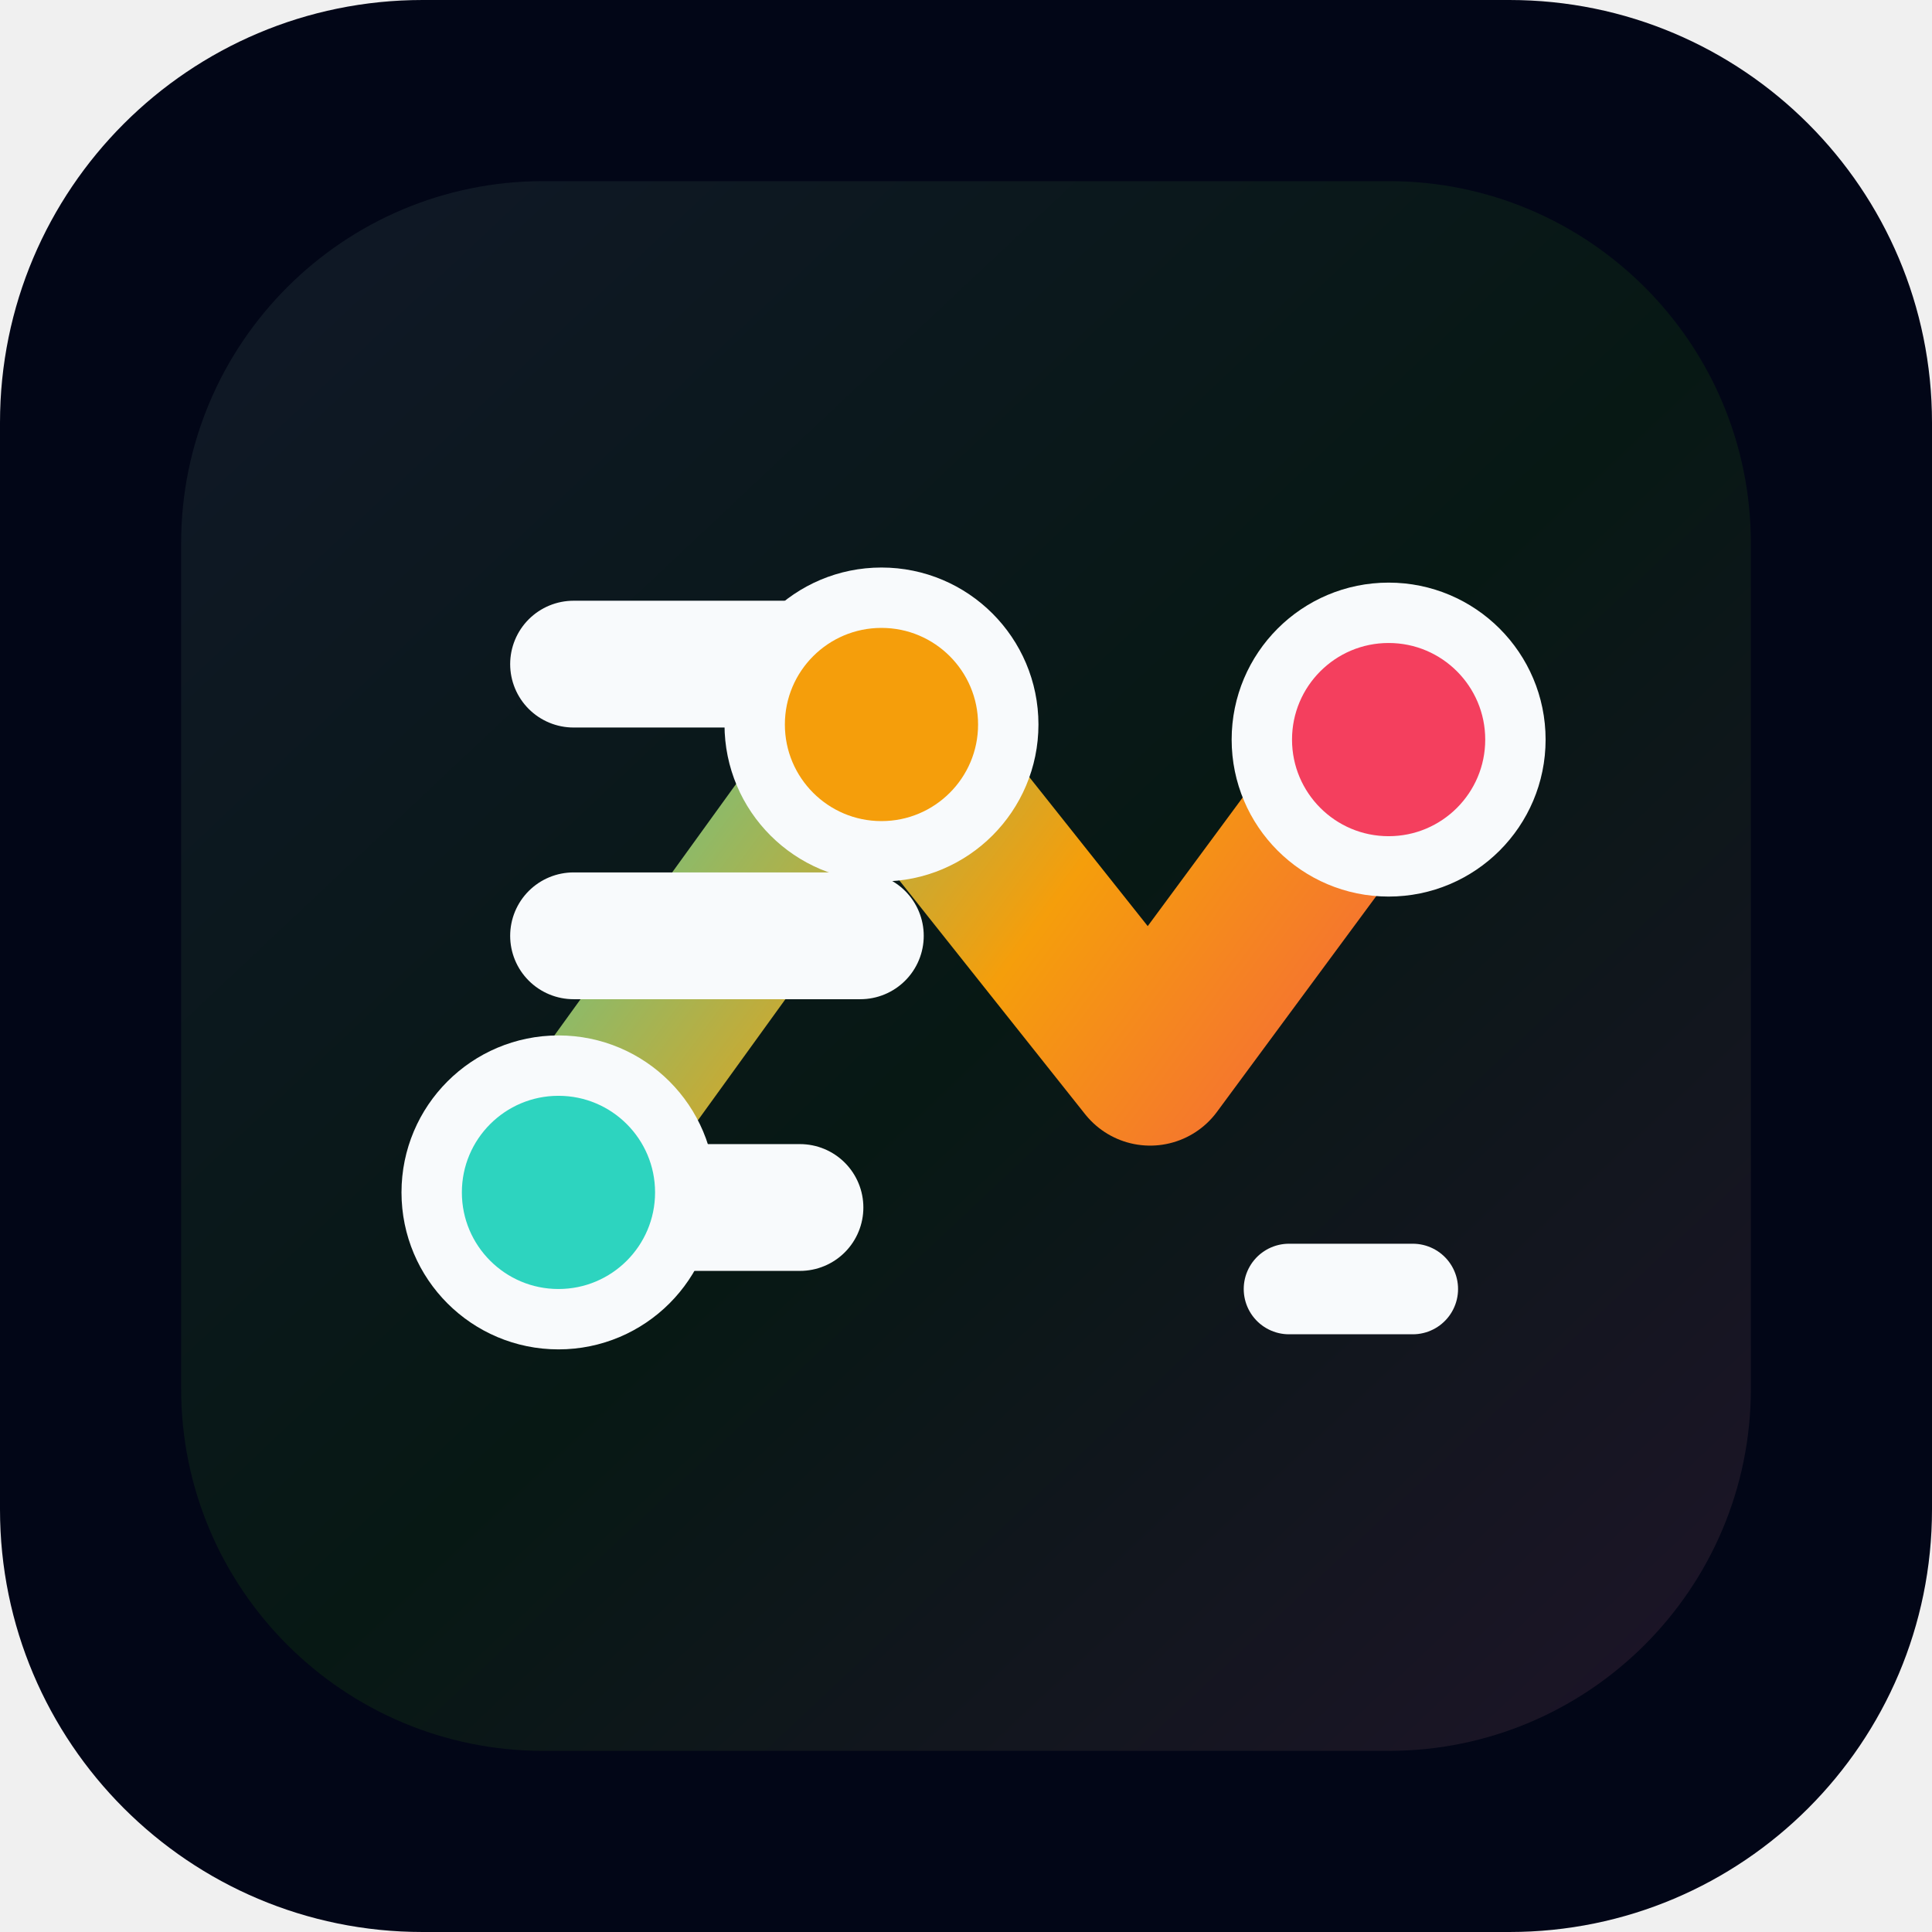
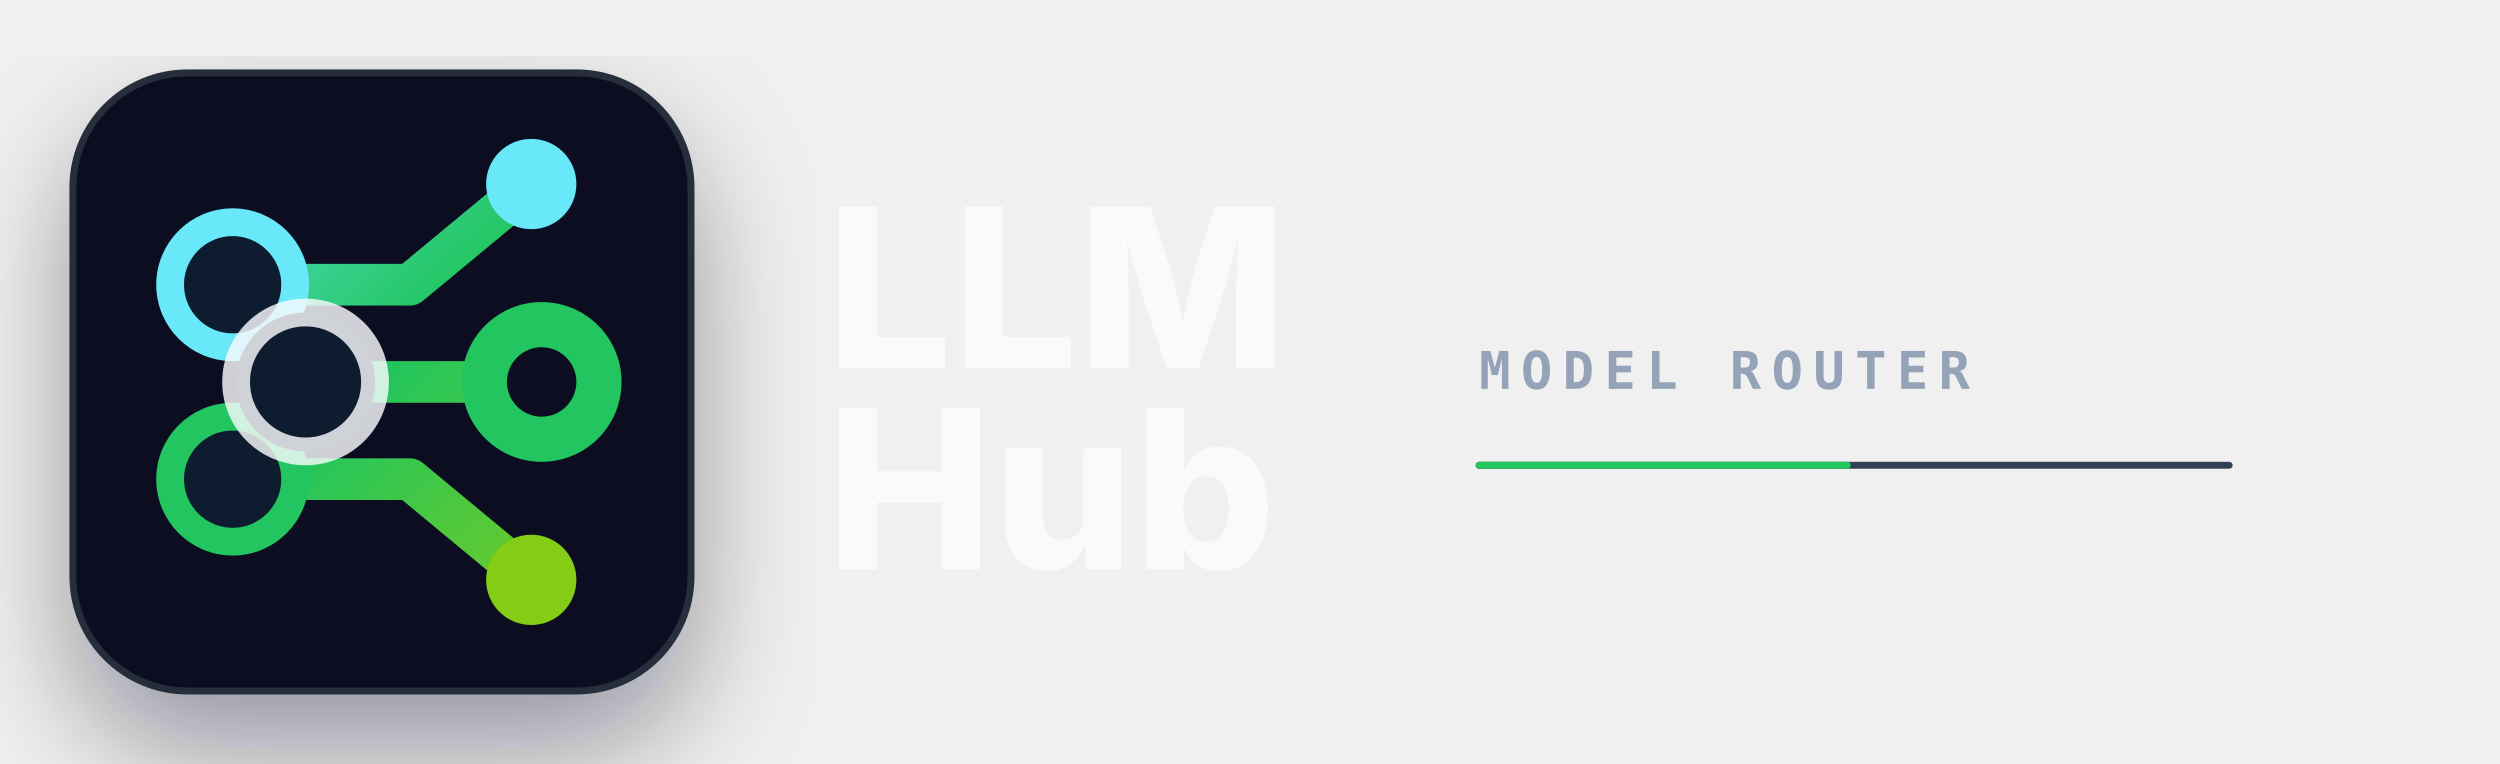
- <svg xmlns="http://www.w3.org/2000/svg" width="64" height="64" viewBox="0 0 64 64">
+ <svg xmlns="http://www.w3.org/2000/svg" viewBox="0 0 720 220" role="img" aria-labelledby="title desc">
  <defs>
-     <linearGradient id="bg" x1="8" x2="56" y1="7" y2="58" gradientUnits="userSpaceOnUse">
-       <stop offset="0" stop-color="#101827" />
-       <stop offset=".52" stop-color="#071814" />
-       <stop offset="1" stop-color="#1d1428" />
+     <linearGradient id="hub-accent" x1="34" y1="28" x2="182" y2="178" gradientUnits="userSpaceOnUse">
+       <stop offset="0" stop-color="#67E8F9" />
+       <stop offset="0.52" stop-color="#22C55E" />
+       <stop offset="1" stop-color="#84CC16" />
    </linearGradient>
-     <linearGradient id="route" x1="16" x2="50" y1="20" y2="45" gradientUnits="userSpaceOnUse">
-       <stop offset="0" stop-color="#2dd4bf" />
-       <stop offset=".5" stop-color="#f59e0b" />
-       <stop offset="1" stop-color="#f43f5e" />
-     </linearGradient>
+     <filter id="soft-shadow" x="-20%" y="-20%" width="140%" height="140%">
+       <feDropShadow dx="0" dy="16" stdDeviation="18" flood-color="#020617" flood-opacity="0.38" />
+     </filter>
  </defs>
-   <rect width="64" height="64" rx="14" fill="#020617" />
-   <rect x="6" y="6" width="52" height="52" rx="12" fill="url(#bg)" />
-   <path d="M18 39.5 29.2 24 38.1 35.2 46 24.5" fill="none" stroke="url(#route)" stroke-width="5.5" stroke-linecap="round" stroke-linejoin="round" />
-   <path d="M19 22h12.5M19 31h9.5M19 40h7.5" fill="none" stroke="#f8fafc" stroke-width="4.2" stroke-linecap="round" />
-   <circle cx="18.5" cy="39.5" r="4.2" fill="#2dd4bf" stroke="#f8fafc" stroke-width="2" />
-   <circle cx="29.2" cy="24" r="4.2" fill="#f59e0b" stroke="#f8fafc" stroke-width="2" />
-   <circle cx="46" cy="24.5" r="4.2" fill="#f43f5e" stroke="#f8fafc" stroke-width="2" />
-   <path d="M42.7 42.7h4.1" stroke="#f8fafc" stroke-width="3" stroke-linecap="round" />
+   <g filter="url(#soft-shadow)">
+     <rect x="20" y="20" width="180" height="180" rx="34" fill="#0B1120" />
+     <rect x="21" y="21" width="178" height="178" rx="33" fill="none" stroke="#FFFFFF" stroke-opacity="0.12" stroke-width="2" />
+     <path d="M67 82H118L153 53" fill="none" stroke="url(#hub-accent)" stroke-width="12" stroke-linecap="round" stroke-linejoin="round" />
+     <path d="M67 138H118L153 167" fill="none" stroke="url(#hub-accent)" stroke-width="12" stroke-linecap="round" stroke-linejoin="round" />
+     <path d="M88 110H156" fill="none" stroke="url(#hub-accent)" stroke-width="12" stroke-linecap="round" />
+     <circle cx="67" cy="82" r="18" fill="#101A2E" stroke="#67E8F9" stroke-width="8" />
+     <circle cx="67" cy="138" r="18" fill="#101A2E" stroke="#22C55E" stroke-width="8" />
+     <circle cx="88" cy="110" r="20" fill="#101A2E" stroke="#F8FAFC" stroke-opacity="0.82" stroke-width="8" />
+     <circle cx="156" cy="110" r="23" fill="#22C55E" />
+     <circle cx="156" cy="110" r="10" fill="#0B1120" />
+     <circle cx="153" cy="53" r="13" fill="#67E8F9" />
+     <circle cx="153" cy="167" r="13" fill="#84CC16" />
+   </g>
+   <g fill="#F8FAFC">
+     <text x="238" y="106" font-family="Inter, Geist, ui-sans-serif, system-ui, -apple-system, Segoe UI, sans-serif" font-size="64" font-weight="760" letter-spacing="0">LLM</text>
+     <text x="238" y="164" font-family="Inter, Geist, ui-sans-serif, system-ui, -apple-system, Segoe UI, sans-serif" font-size="64" font-weight="760" letter-spacing="0">Hub</text>
+   </g>
+   <path d="M426 134H642" stroke="#334155" stroke-width="2" stroke-linecap="round" />
+   <path d="M426 134H532" stroke="#22C55E" stroke-width="2" stroke-linecap="round" />
+   <text x="426" y="112" fill="#94A3B8" font-family="Geist Mono, ui-monospace, SFMono-Regular, Menlo, monospace" font-size="15" font-weight="600" letter-spacing="3">MODEL ROUTER</text>
</svg>
